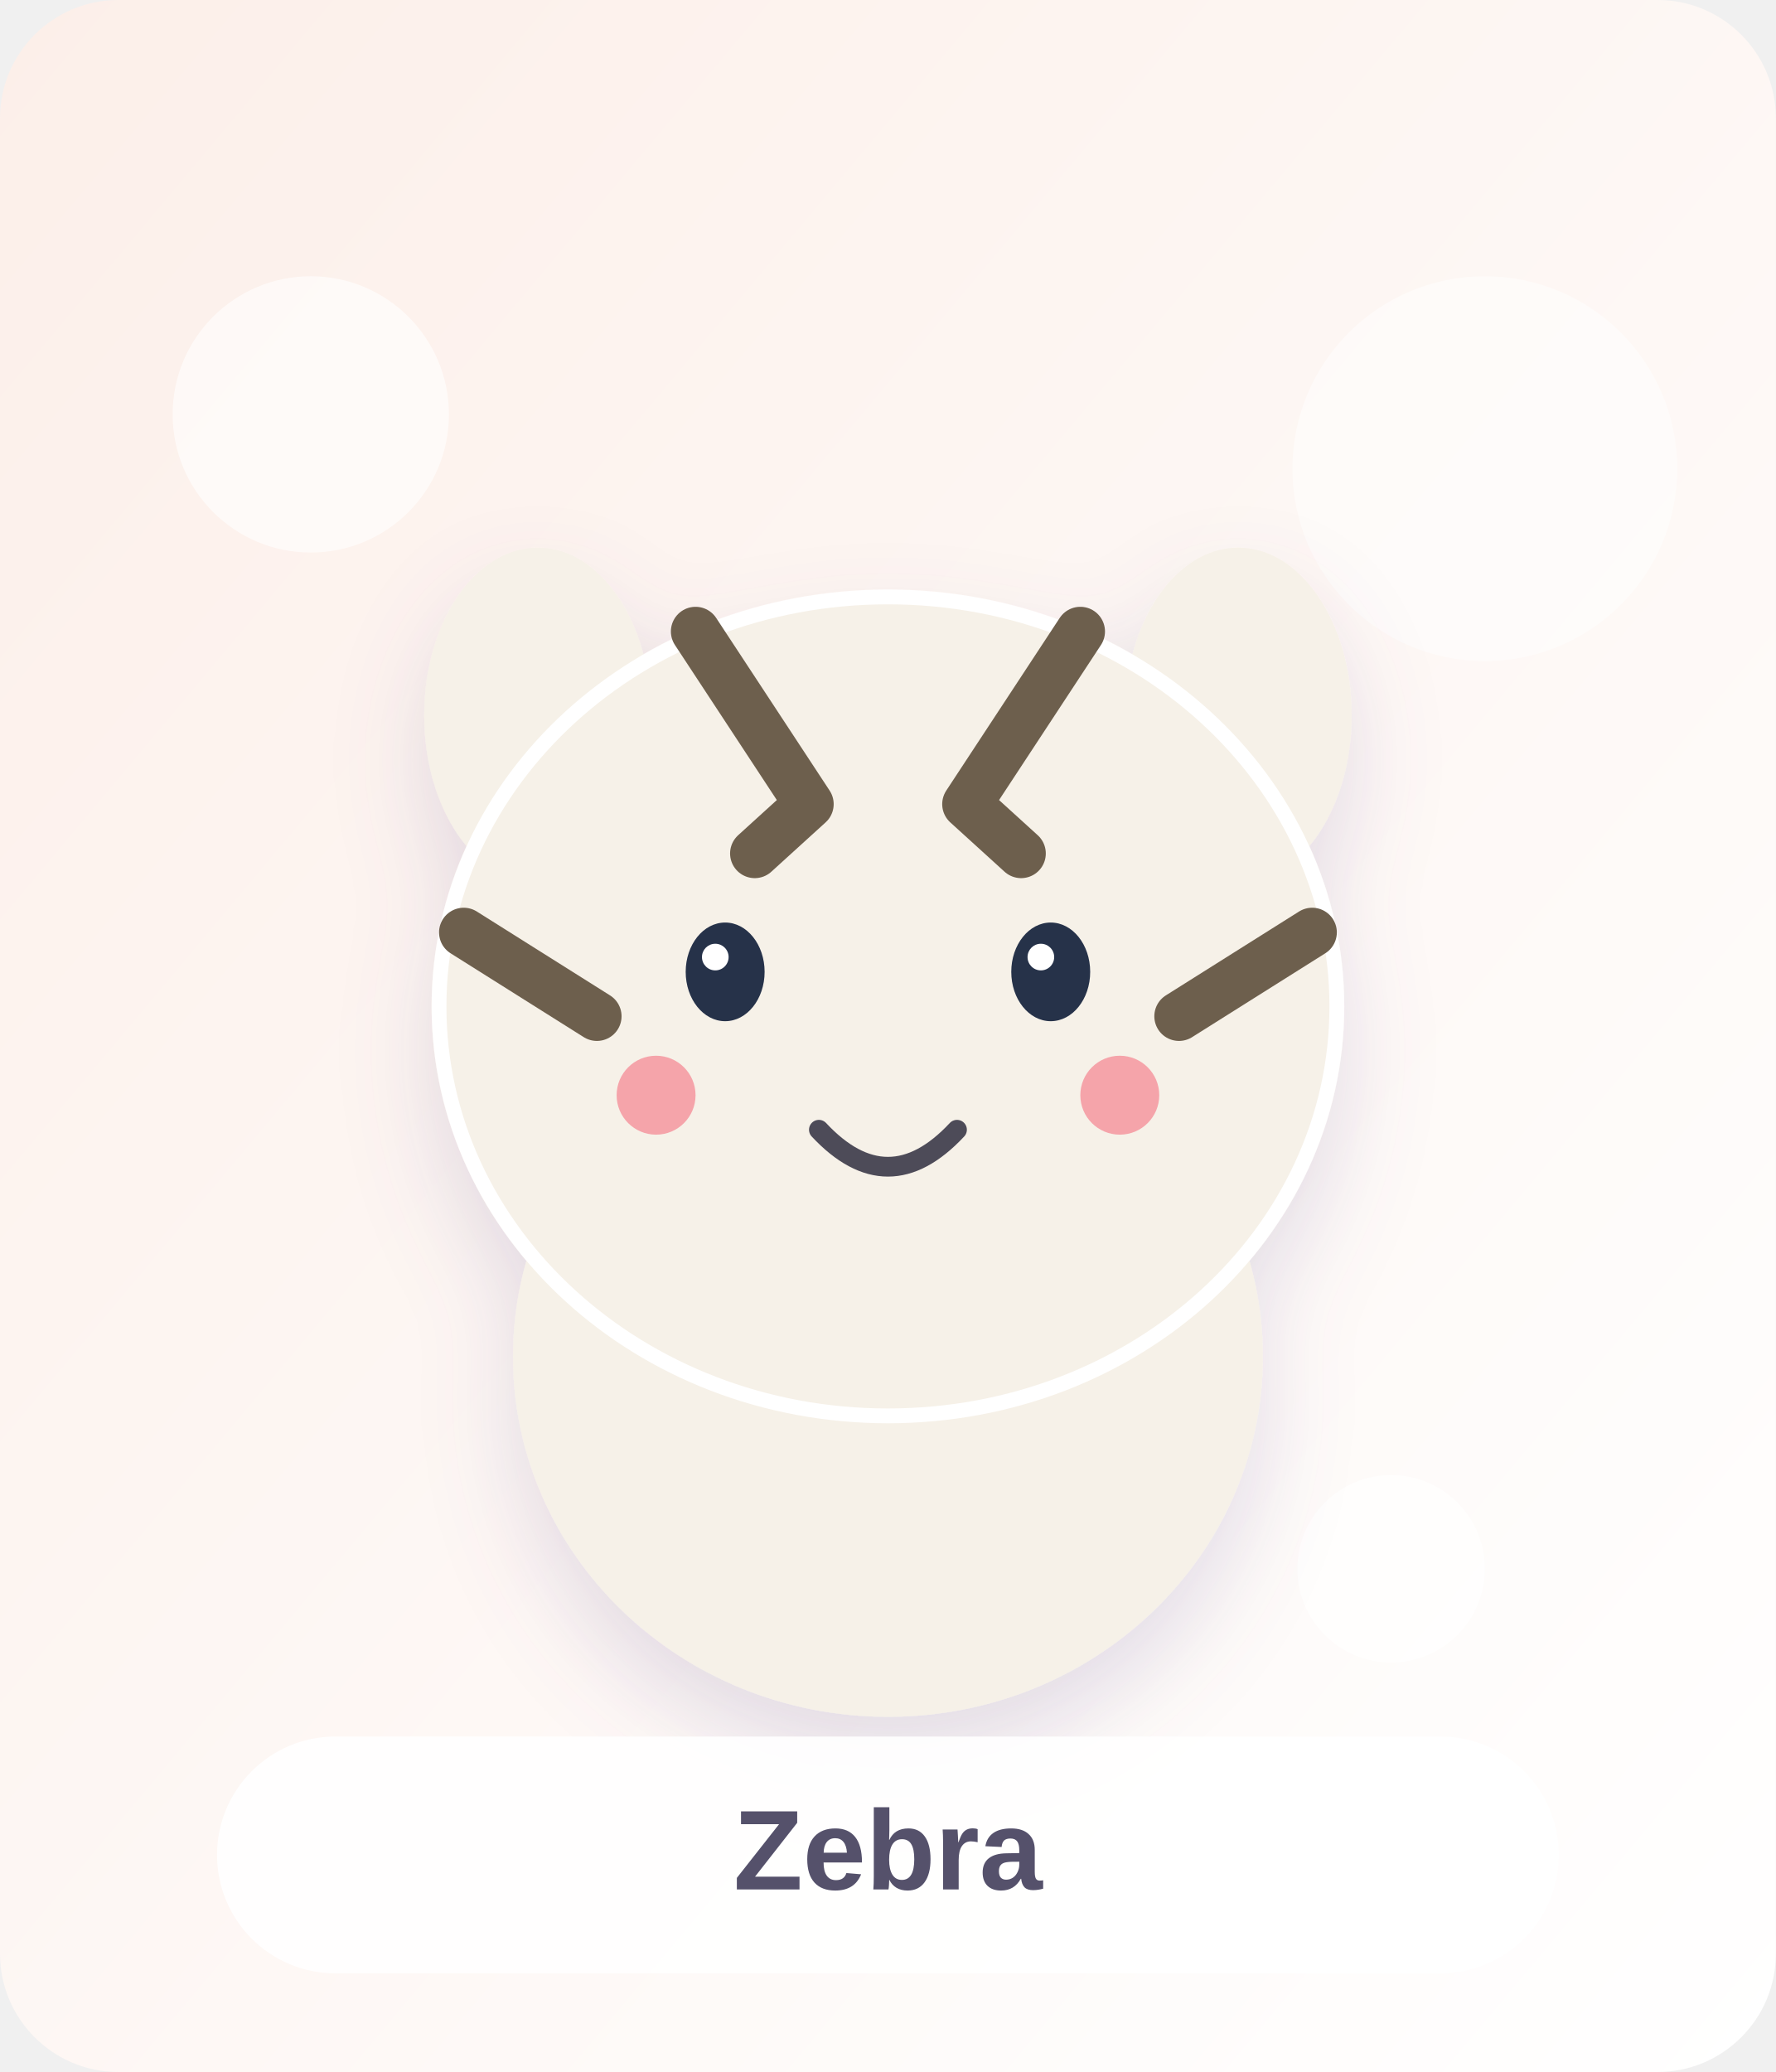
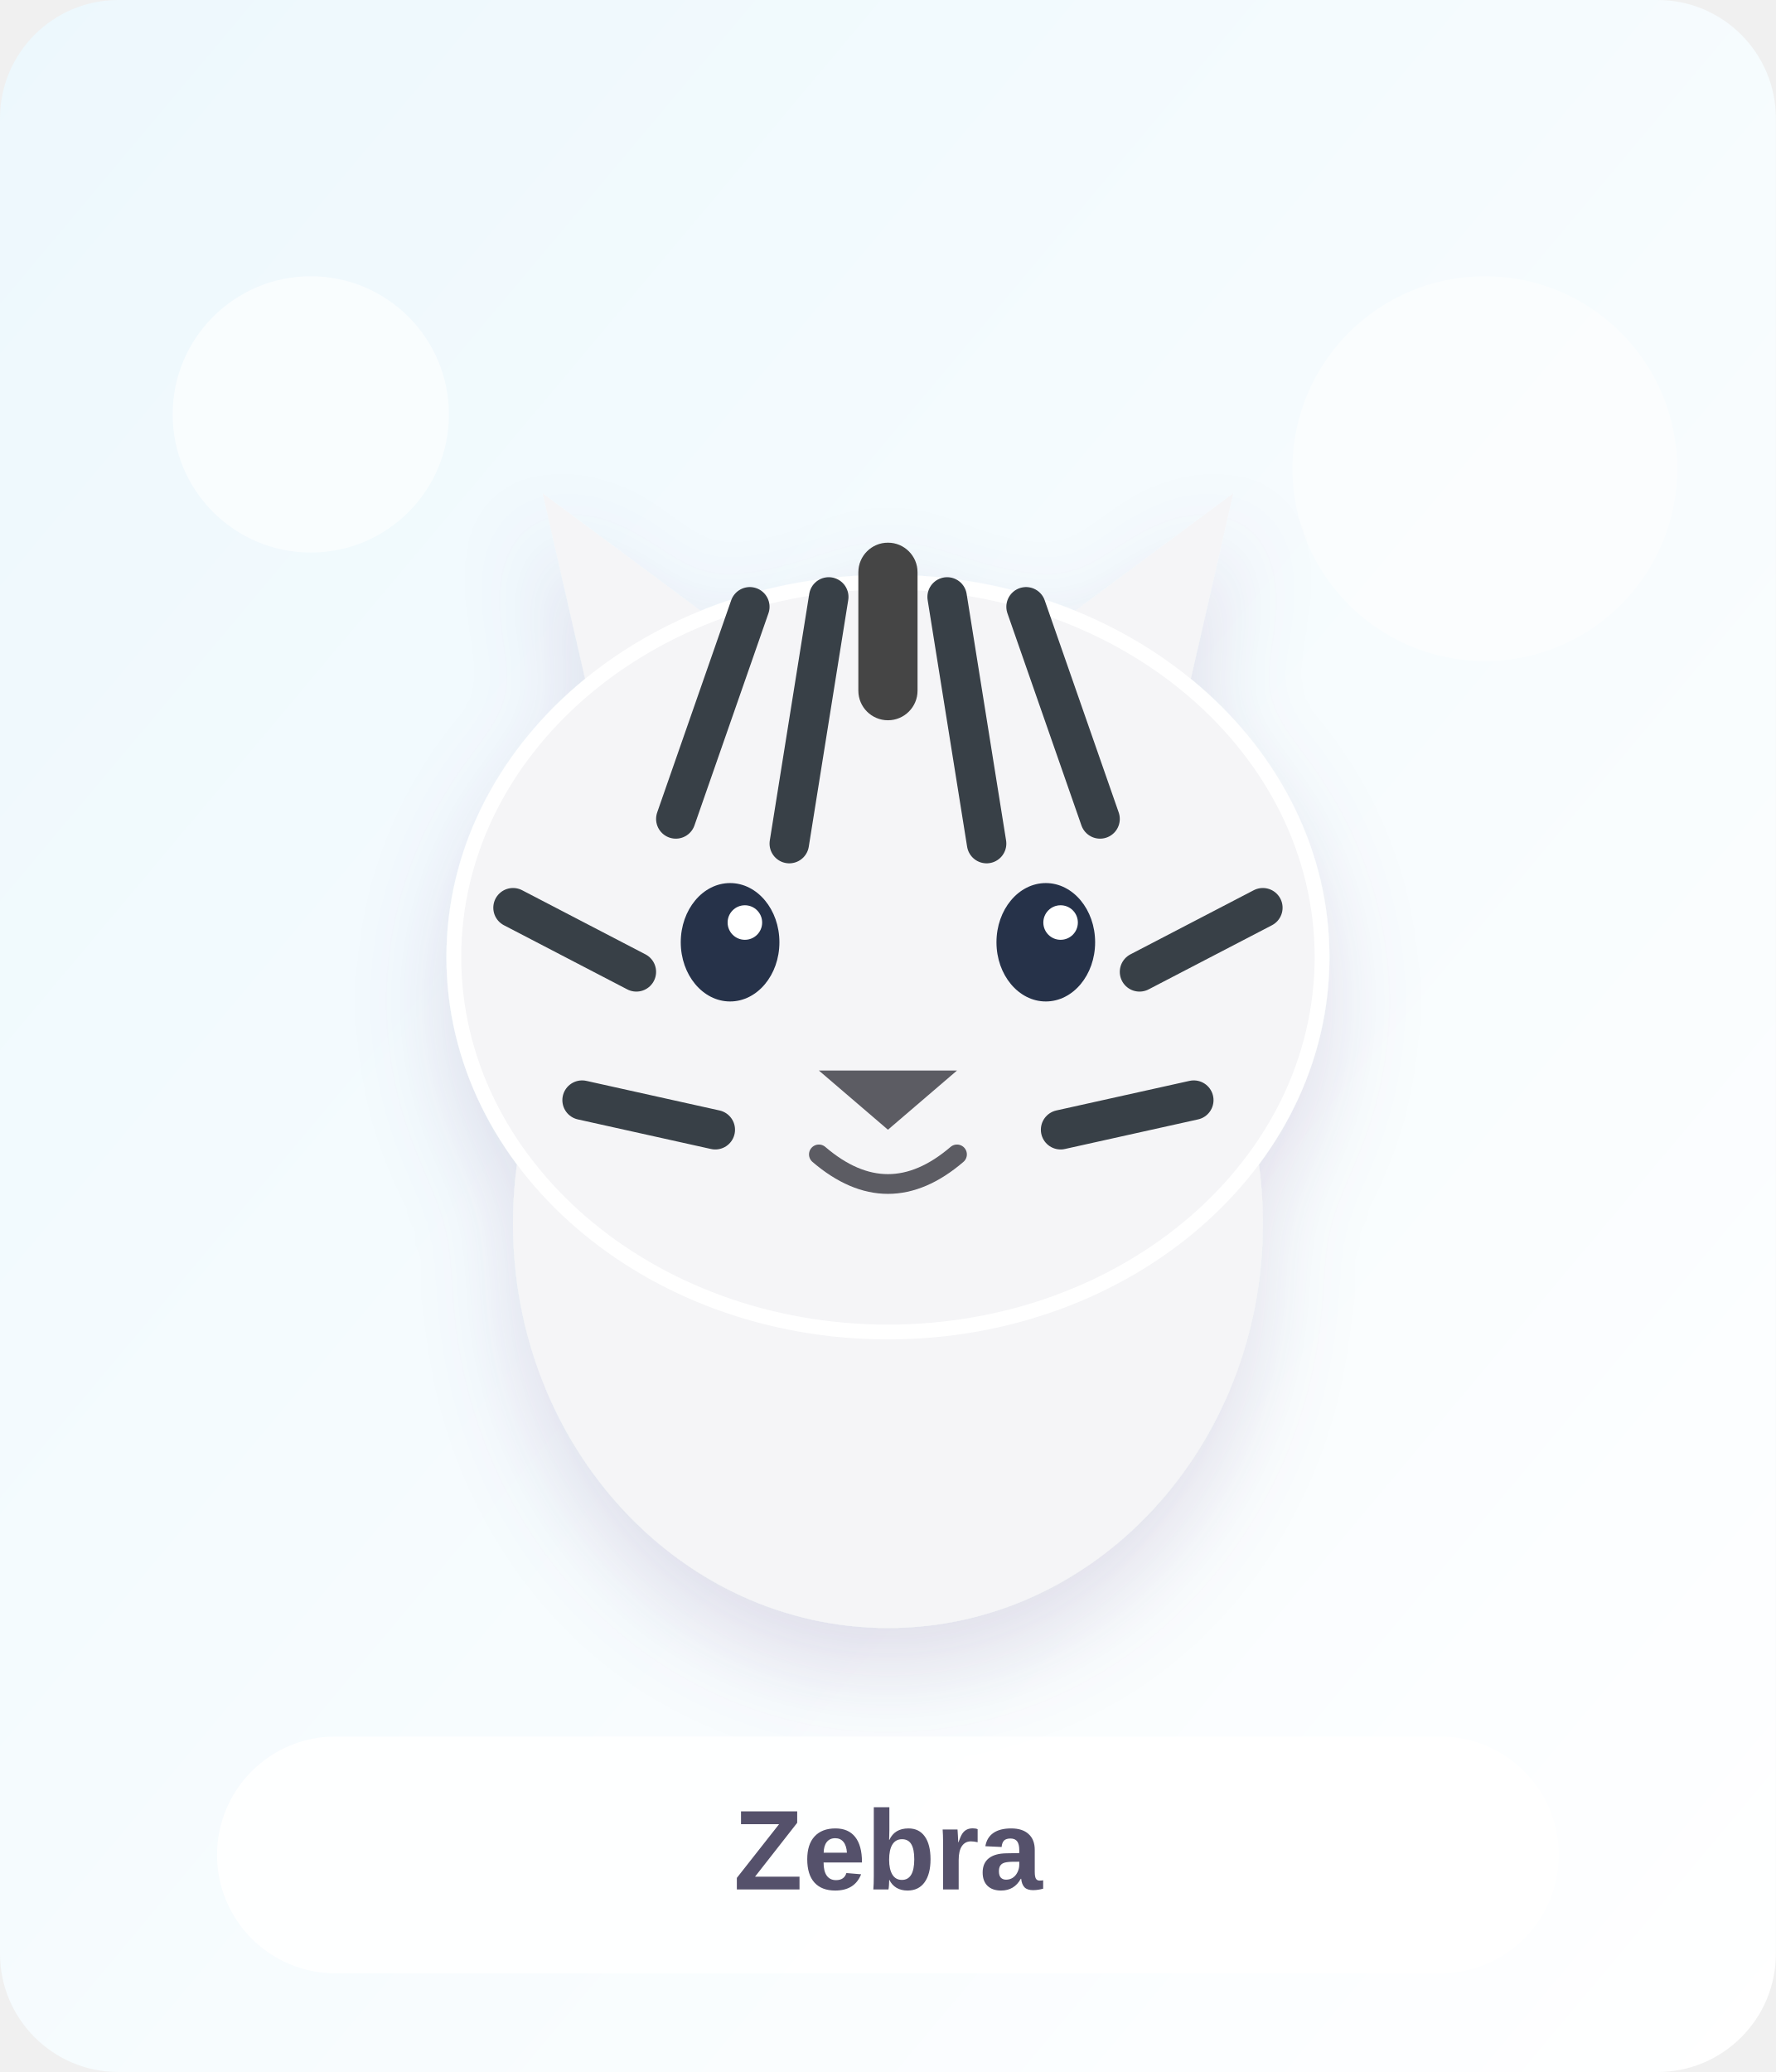
<svg xmlns="http://www.w3.org/2000/svg" width="360" height="420" viewBox="0 0 360 420" role="img" aria-label="Ilustração de Zebra">
  <defs>
    <linearGradient id="bg" x1="0" y1="0" x2="1" y2="1">
-       <stop stop-color="#FCEFE9" />
+       <stop stop-color="#EDF8FD" />
      <stop offset="1" stop-color="#FFFFFF" />
    </linearGradient>
    <filter id="shadow" x="-30%" y="-30%" width="160%" height="160%">
      <feDropShadow dx="0" dy="9" stdDeviation="9" flood-color="#7D6C9C" flood-opacity=".20" />
    </filter>
  </defs>
  <rect width="360" height="420" rx="24" fill="url(#bg)" />
  <circle cx="63" cy="84" r="28" fill="#FFFFFF99" />
  <circle cx="301" cy="95" r="39" fill="#FFFFFF77" />
-   <circle cx="282" cy="318" r="19" fill="#FFFFFFB2" />
  <g filter="url(#shadow)">
-     <ellipse cx="180" cy="275" rx="76" ry="73" fill="#F6F1E8" stroke="none" stroke-width="0" />
-     <ellipse cx="109" cy="145" rx="23" ry="34" fill="#F6F1E8" stroke="none" stroke-width="0" />
-     <ellipse cx="251" cy="145" rx="23" ry="34" fill="#F6F1E8" stroke="none" stroke-width="0" />
-     <ellipse cx="180" cy="204" rx="91" ry="83" fill="#F6F1E8" stroke="#FFFFFF" stroke-width="3" />
-     <path d="M141 128 L164 163 L153 173 M219 128 L196 163 L207 173 M94 189 L121 206 M266 189 L239 206" fill="none" stroke="#6D5F4D" stroke-width="10" stroke-linecap="round" stroke-linejoin="round" />
-     <ellipse cx="147" cy="197" rx="8" ry="10" fill="#26324A" stroke="none" stroke-width="0" />
-     <ellipse cx="213" cy="197" rx="8" ry="10" fill="#26324A" stroke="none" stroke-width="0" />
-     <circle cx="145" cy="194" r="2.7" fill="#FFFFFF" />
-     <circle cx="211" cy="194" r="2.7" fill="#FFFFFF" />
-     <circle cx="133" cy="222" r="8" fill="#F5A4AA" />
-     <circle cx="227" cy="222" r="8" fill="#F5A4AA" />
-     <path d="M166 229 Q180 244 194 229" fill="none" stroke="#4E4B58" stroke-width="4" stroke-linecap="round" stroke-linejoin="round" />
+     <ellipse cx="180" cy="248" rx="76" ry="82" fill="#F5F5F7" />
+     <path d="M121 148 L110 100 L149 129 Z" fill="#F5F5F7" />
+     <path d="M239 148 L250 100 L211 129 Z" fill="#F5F5F7" />
+     <ellipse cx="180" cy="194" rx="88" ry="76" fill="#F5F5F7" stroke="#fff" stroke-width="3" />
+     <rect x="174" y="110" width="12" height="36" rx="6" fill="#444" />
+     <path d="M152 123 L137 166 M168 121 L160 171 M192 121 L200 171 M208 123 L223 166 M104 184 L129 197 M256 184 L231 197 M118 223 L145 229 M242 223 L215 229" fill="none" stroke="#394047" stroke-width="8" stroke-linecap="round" />
+     <ellipse cx="148" cy="191" rx="10" ry="12" fill="#26324A" />
+     <ellipse cx="212" cy="191" rx="10" ry="12" fill="#26324A" />
+     <circle cx="151" cy="187" r="3.5" fill="#fff" />
+     <circle cx="215" cy="187" r="3.5" fill="#fff" />
+     <path d="M166 217 L194 217 L180 229 Z" fill="#5C5B63" />
+     <path d="M166 234 Q180 246 194 234" fill="none" stroke="#5C5B63" stroke-width="4" stroke-linecap="round" />
  </g>
  <rect x="44" y="352" width="272" height="48" rx="24" fill="#FFFFFFE9" />
  <text x="180" y="383" font-family="Verdana,Arial,sans-serif" font-weight="bold" font-size="23" text-anchor="middle" fill="#55516B">Zebra</text>
</svg>
